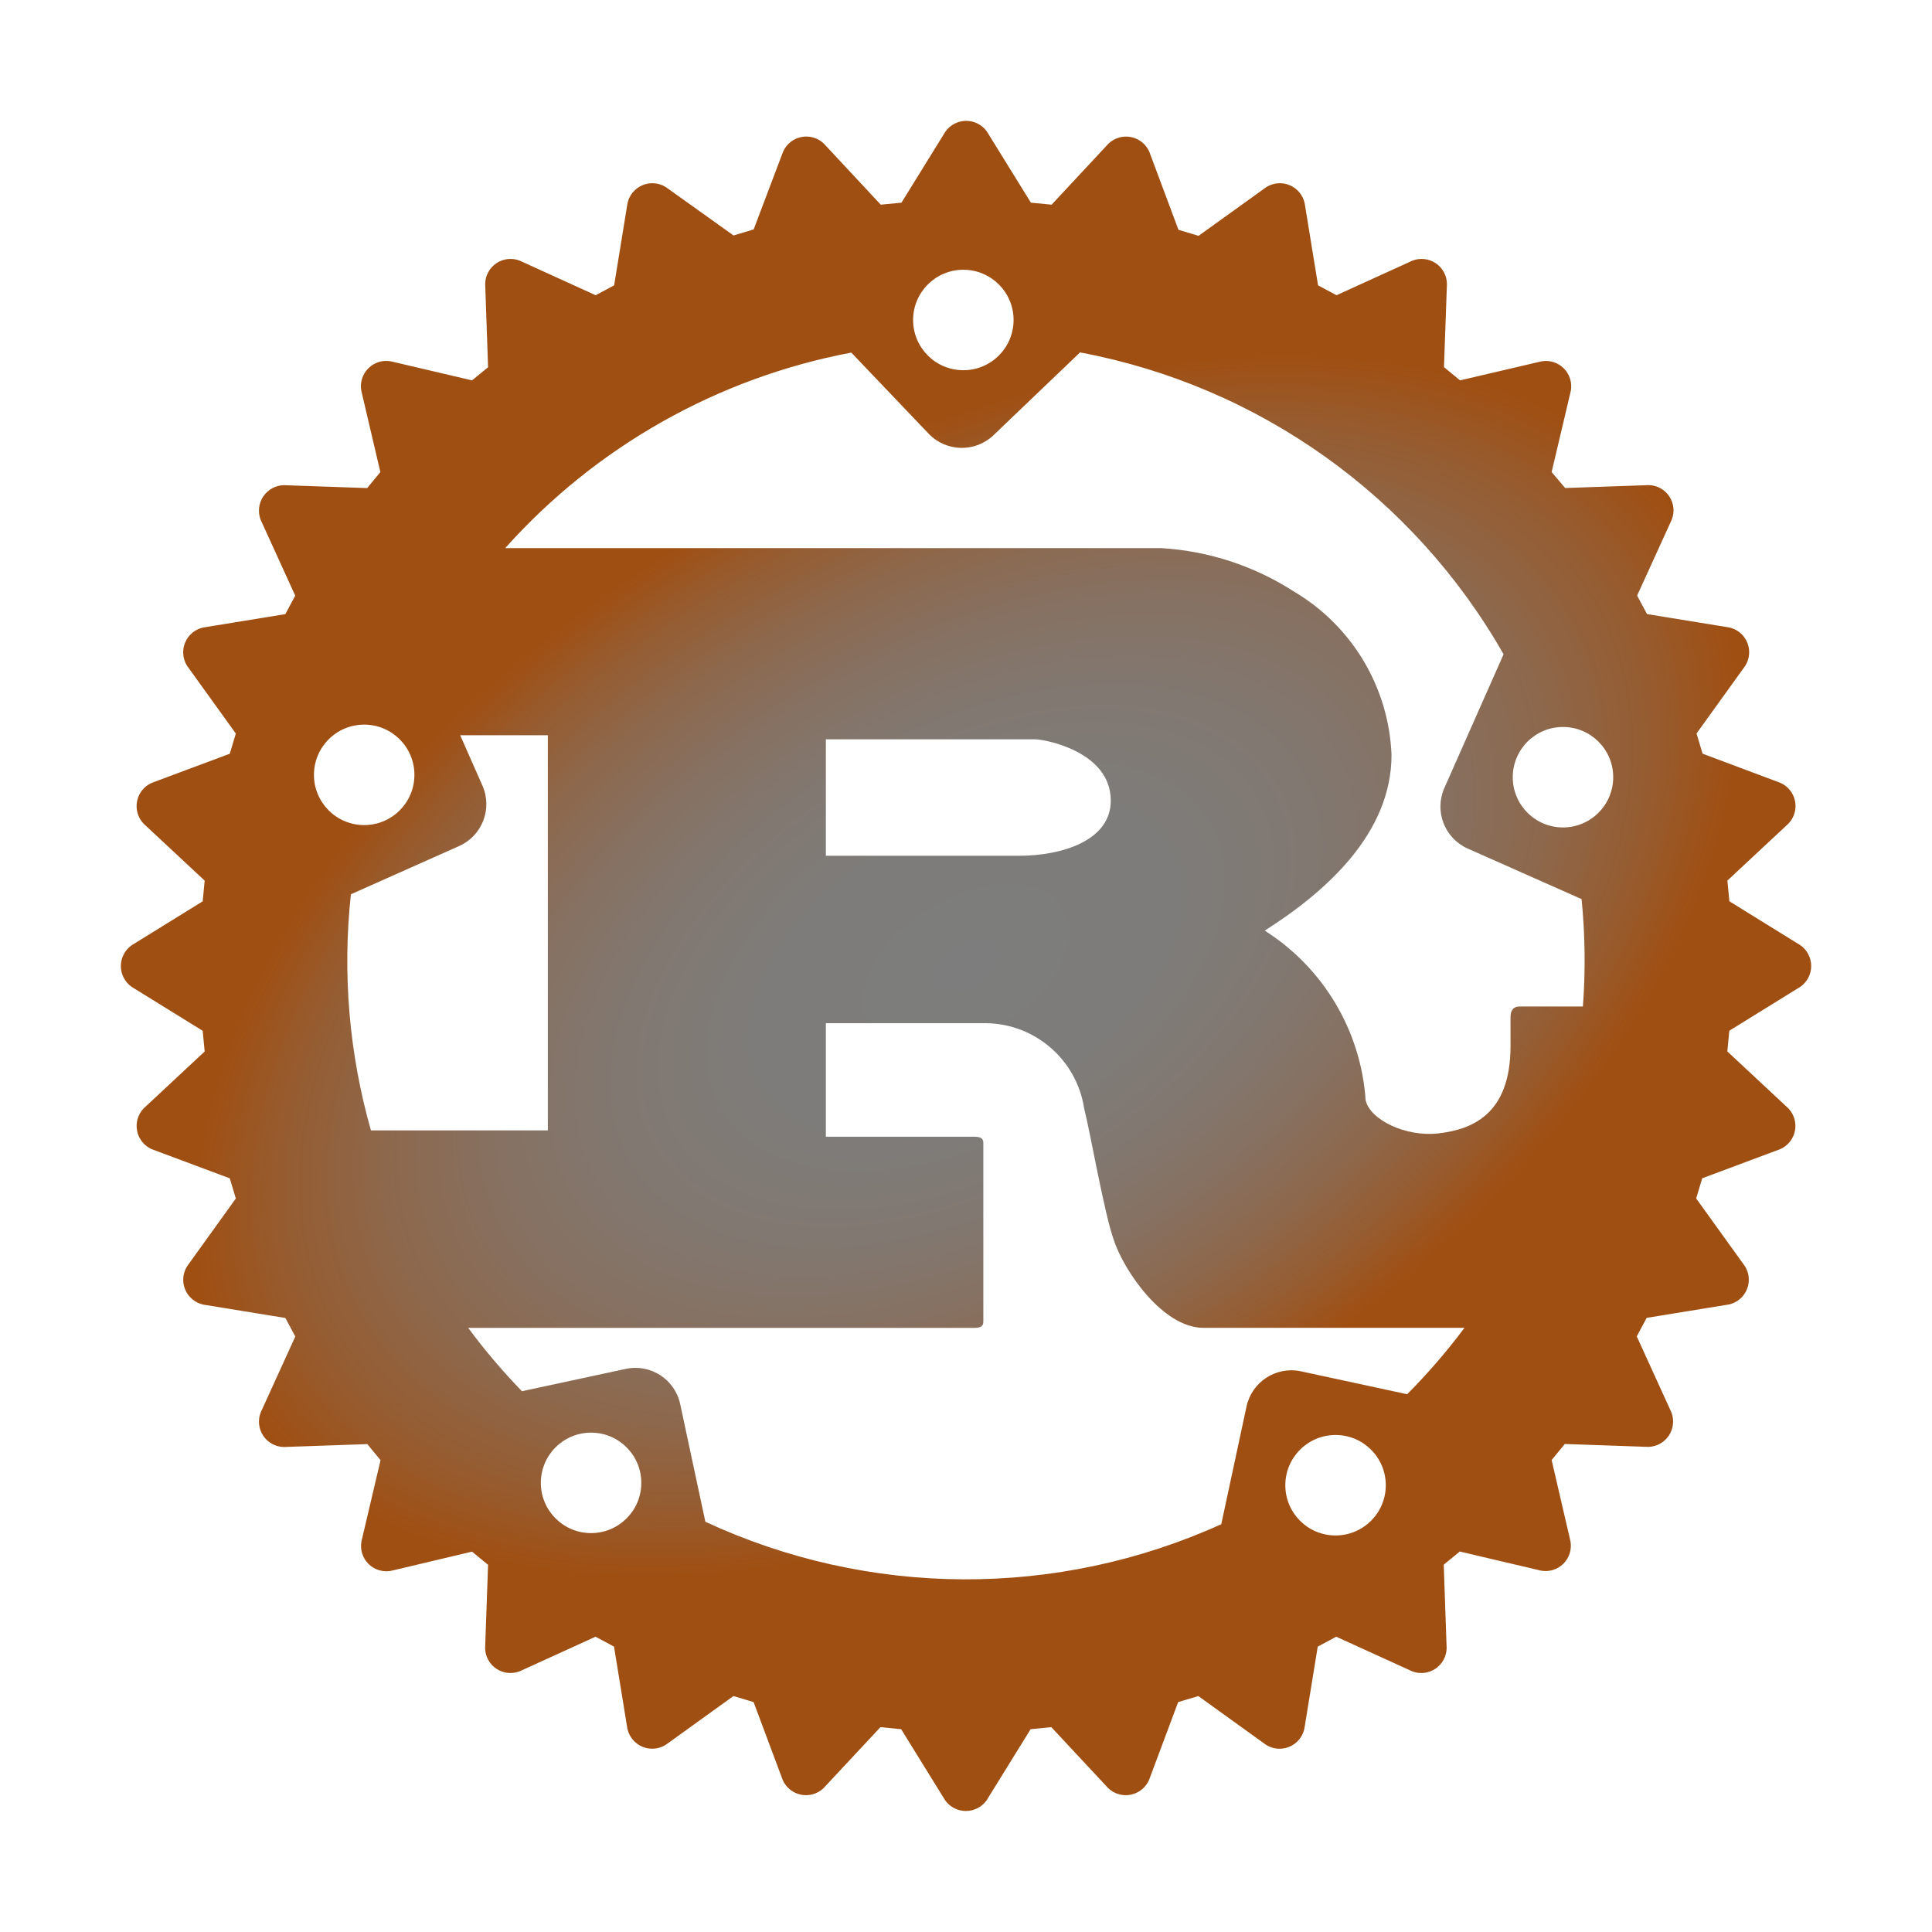
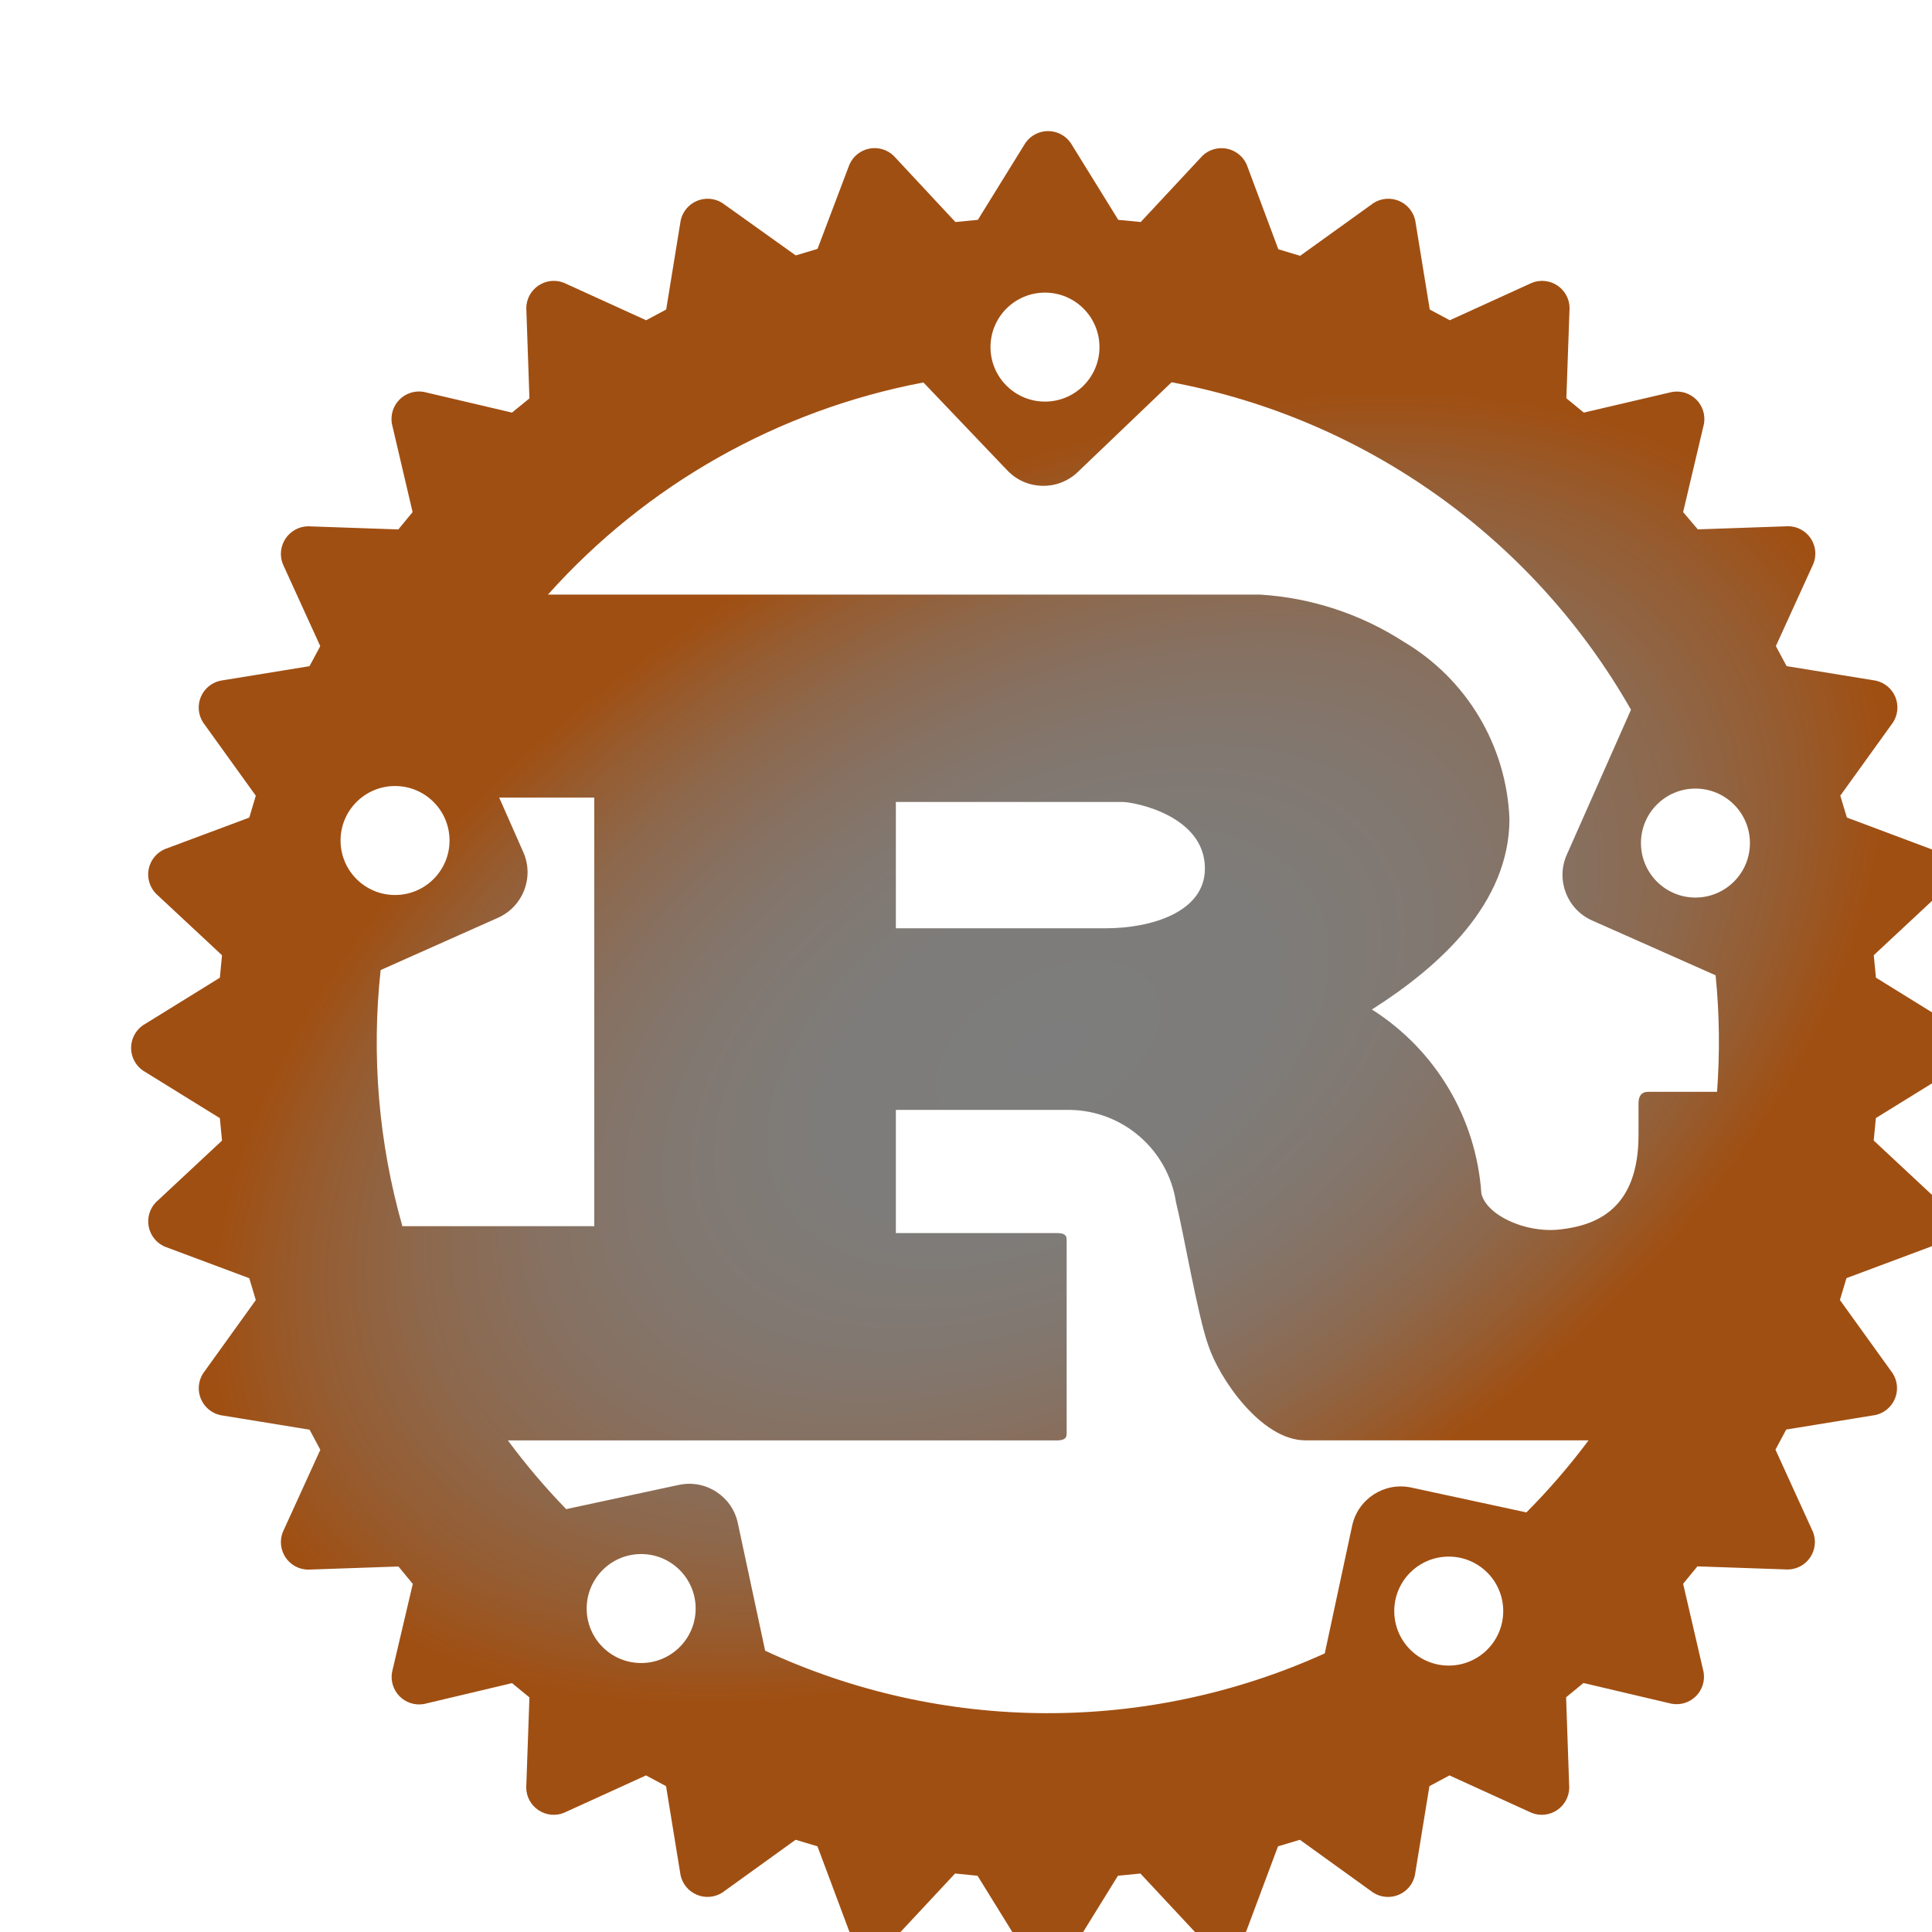
- <svg xmlns="http://www.w3.org/2000/svg" width="32" height="32" fill="none">
+ <svg xmlns="http://www.w3.org/2000/svg" width="29.5" height="29.5" fill="none">
  <path d="M15.124 5.3a.832.832 0 111.664 0 .832.832 0 01-1.664 0zM5.2 12.834a.832.832 0 111.664 0 .832.832 0 01-1.664 0zm19.856.039a.832.832 0 111.664 0 .832.832 0 01-1.664 0zm-17.451 1.14a.76.76 0 00.386-1l-.369-.835h1.452v6.545h-2.93a10.246 10.246 0 01-.332-3.911l1.793-.799zm6.074.161v-1.929h3.458c.179 0 1.261.206 1.261 1.016 0 .672-.83.913-1.513.913h-3.206zM8.958 24.561a.832.832 0 111.664 0 .832.832 0 01-1.664 0zm12.331.039a.832.832 0 111.664 0 .832.832 0 01-1.664 0zm.257-1.887a.76.76 0 00-.9.584l-.418 1.949a10.246 10.246 0 01-8.545-.041l-.417-1.949a.758.758 0 00-.9-.583l-1.721.37c-.32-.33-.617-.68-.89-1.049h8.374c.095 0 .158-.017.158-.1v-2.966c0-.086-.063-.1-.158-.1h-2.45v-1.881h2.649a1.665 1.665 0 011.629 1.412c.105.413.336 1.757.494 2.187.157.483.8 1.447 1.482 1.447h4.323c-.29.389-.607.756-.949 1.1l-1.761-.38zm4.65-7.821c.059.591.066 1.186.022 1.779h-1.051c-.105 0-.148.069-.148.172v.483c0 1.136-.641 1.384-1.2 1.447-.535.06-1.128-.224-1.2-.551a3.616 3.616 0 00-1.671-2.808c1.03-.654 2.1-1.619 2.1-2.911a3.294 3.294 0 00-1.608-2.7 4.562 4.562 0 00-2.2-.724H8.367A10.246 10.246 0 0114.1 5.84l1.282 1.344a.76.76 0 001.073.025l1.434-1.372a10.246 10.246 0 017.015 5l-.982 2.217a.761.761 0 00.386 1l1.888.838zm2.448.036l-.033-.343 1.011-.943a.42.42 0 00-.134-.676l-1.288-.483-.1-.334.806-1.12a.42.42 0 00-.263-.636l-1.363-.222-.164-.306.573-1.257a.418.418 0 00-.382-.573l-1.383.048-.224-.264.318-1.347a.42.42 0 00-.487-.487l-1.348.315-.266-.219.049-1.381a.42.42 0 00-.572-.383l-1.257.573-.306-.164-.222-1.363a.421.421 0 00-.636-.263l-1.121.806-.333-.1-.483-1.293a.421.421 0 00-.675-.135l-.943 1.012-.343-.033-.728-1.177a.421.421 0 00-.688 0l-.728 1.177-.343.033-.943-1.012a.42.42 0 00-.675.135L12.483 3.8l-.333.1-1.12-.8a.421.421 0 00-.636.263l-.222 1.363-.306.164-1.258-.573a.42.42 0 00-.572.383l.048 1.383-.266.217-1.347-.316a.42.42 0 00-.487.487L6.3 7.819l-.218.265L4.7 8.036a.422.422 0 00-.383.573l.573 1.257-.164.306-1.363.222a.42.42 0 00-.263.636l.806 1.12-.1.334-1.293.483a.421.421 0 00-.134.676l1.011.943-.033.343-1.177.728a.421.421 0 000 .688l1.177.728.033.343-1.011.943a.421.421 0 00.134.675l1.293.483.1.334-.806 1.121a.421.421 0 00.264.636l1.363.222.164.307-.573 1.257a.42.42 0 00.383.573l1.383-.048.219.266-.317 1.348a.42.42 0 00.487.486l1.345-.319.266.218-.049 1.382a.42.42 0 00.572.382l1.257-.573.306.164.222 1.362a.421.421 0 00.636.264l1.12-.807.334.1.483 1.292a.421.421 0 00.675.134l.943-1.011.343.034.728 1.177a.422.422 0 00.688 0l.728-1.177.343-.034.943 1.011a.421.421 0 00.675-.134l.483-1.292.334-.1 1.12.807a.42.42 0 00.636-.264l.222-1.362.306-.164 1.257.573a.42.42 0 00.572-.382l-.048-1.384.265-.218 1.347.317a.419.419 0 00.487-.486l-.312-1.346.218-.266 1.383.048a.42.42 0 00.382-.573l-.573-1.257.164-.307 1.363-.222a.42.42 0 00.263-.636l-.806-1.12.1-.334 1.293-.483a.42.42 0 00.134-.675l-1.011-.943.033-.343 1.177-.728a.42.42 0 000-.688l-1.176-.728z" fill="url(#paint0_radial)" />
  <defs>
    <radialGradient id="paint0_radial" cx="0" cy="0" r="1" gradientUnits="userSpaceOnUse" gradientTransform="matrix(12.12436 -7 4.2 7.27461 16 16)">
      <stop stop-color="#7D7D7D" />
      <stop offset=".267" stop-color="#7E7C7A" />
      <stop offset=".45" stop-color="#817871" />
      <stop offset=".608" stop-color="#867162" />
      <stop offset=".753" stop-color="#8D684C" />
      <stop offset=".886" stop-color="#965C30" />
      <stop offset="1" stop-color="#A04F12" />
    </radialGradient>
  </defs>
</svg>
